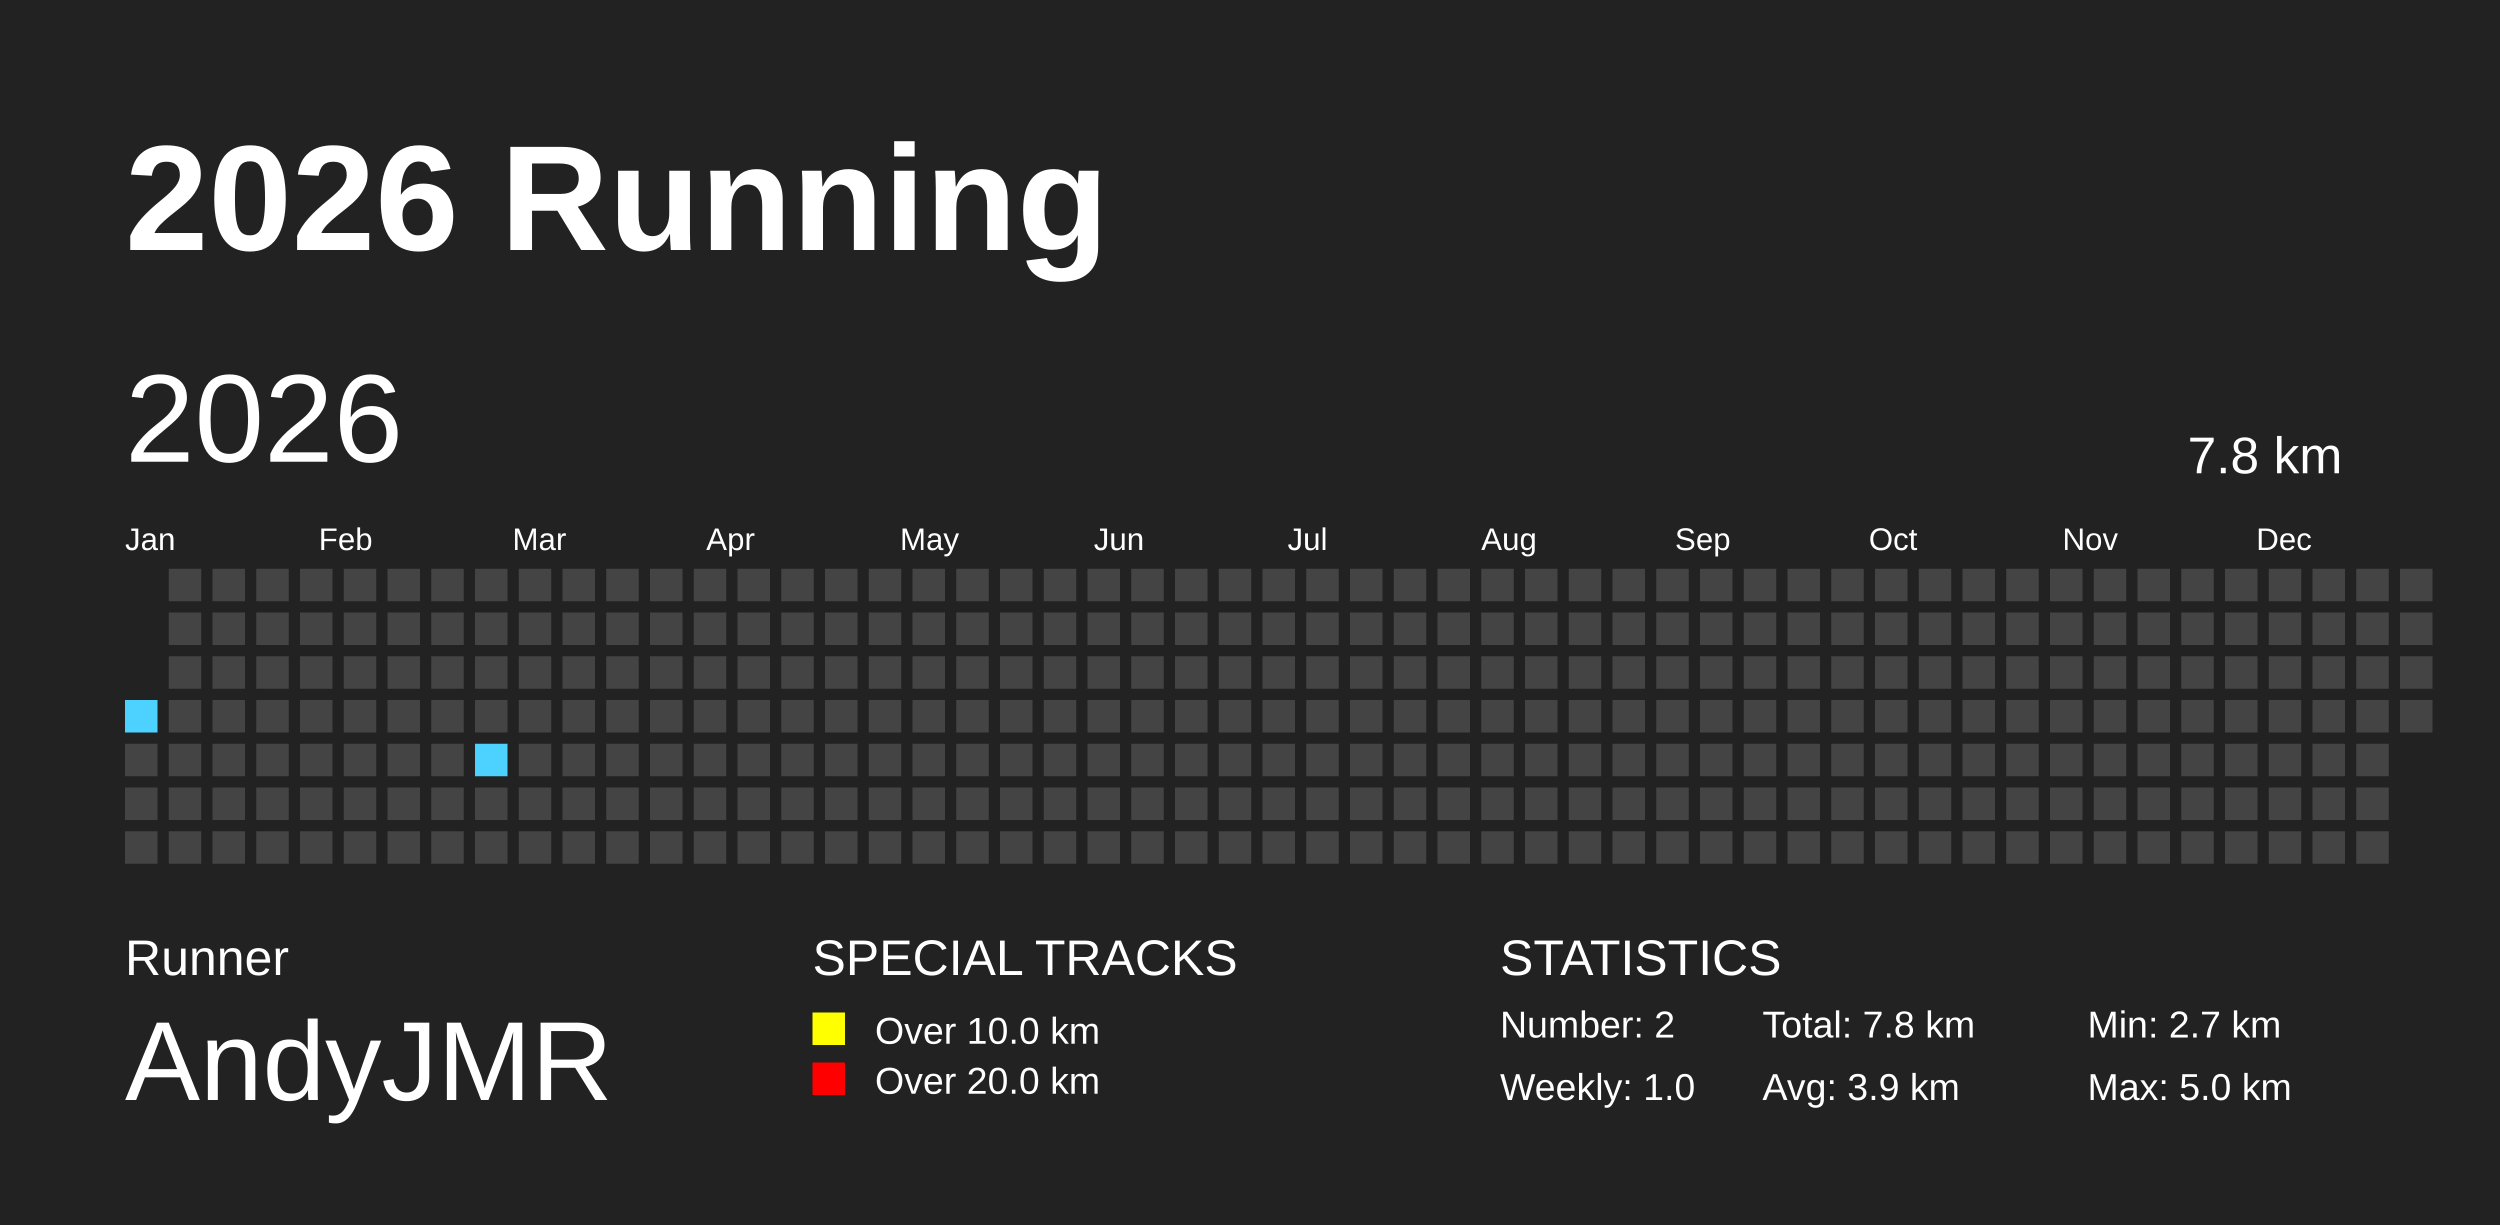
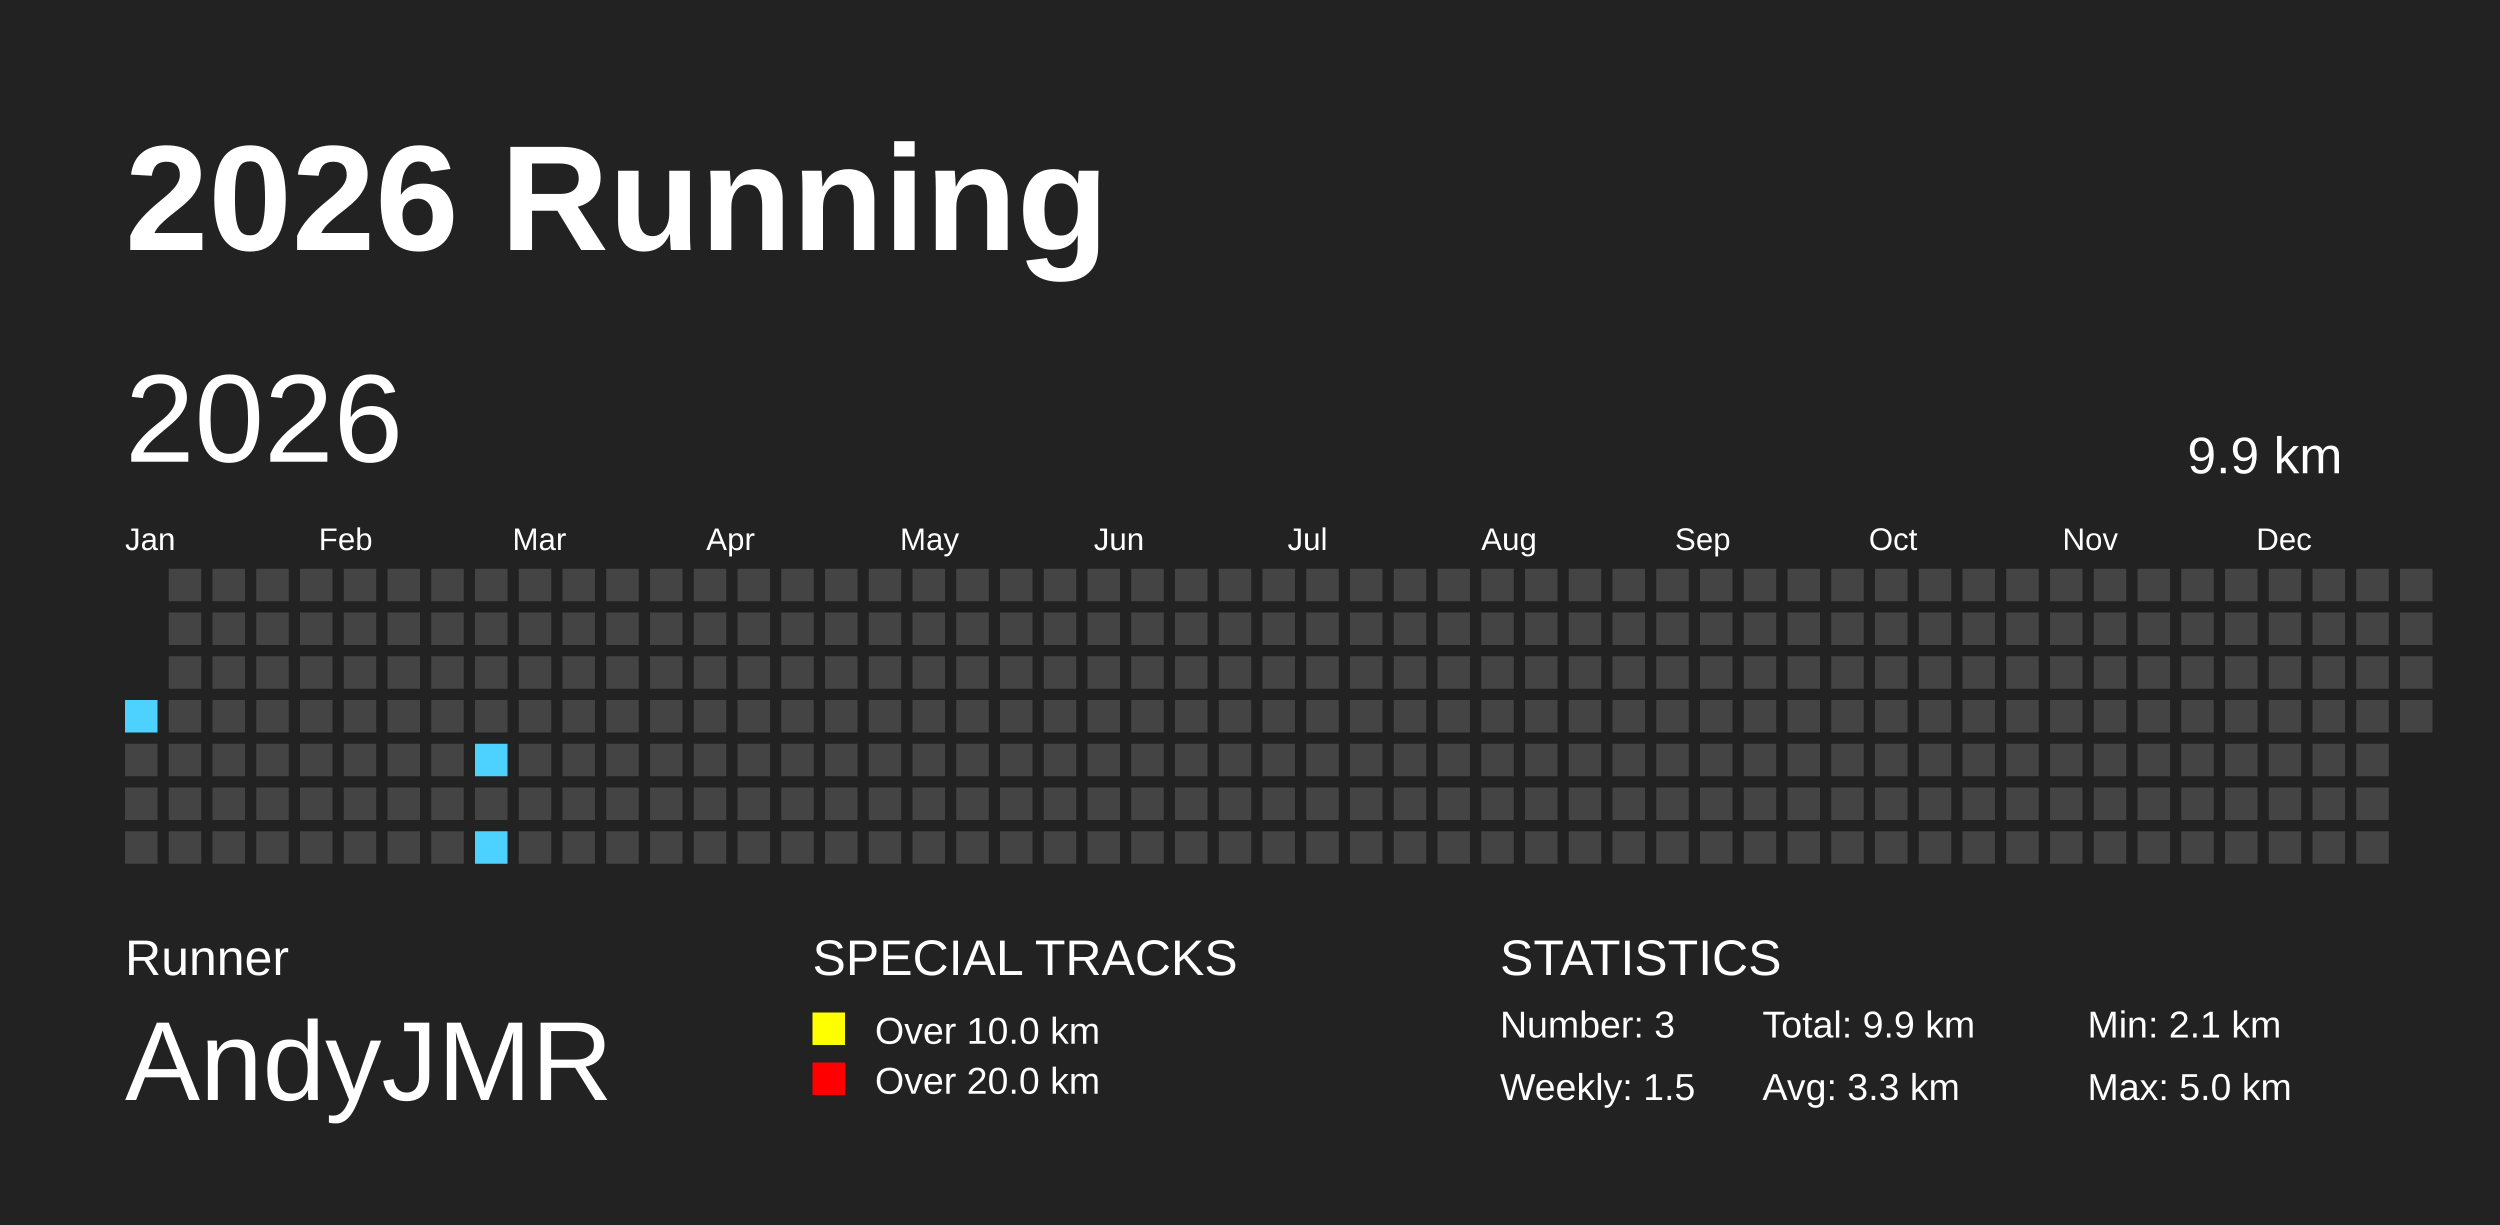
<svg xmlns="http://www.w3.org/2000/svg" baseProfile="full" height="98mm" version="1.1" viewBox="0,0,200,98" width="200mm">
  <defs />
  <rect fill="#222222" height="98" width="200" x="0" y="0" />
  <text fill="#FFFFFF" style="font-size:12px; font-family:Arial; font-weight:bold;" x="10" y="20">2026 Running</text>
  <text fill="#FFFFFF" style="font-size:4px; font-family:Arial" x="10" y="78">Runner</text>
  <text fill="#FFFFFF" style="font-size:9px; font-family:Arial" x="10" y="88">AndyJMR</text>
  <text fill="#FFFFFF" style="font-size:4px; font-family:Arial" x="65" y="78">SPECIAL TRACKS</text>
  <rect fill="yellow" height="2.6" width="2.6" x="65" y="81" />
  <text fill="#FFFFFF" style="font-size:3px; font-family:Arial" x="70" y="83.5">Over 10.0 km</text>
  <rect fill="red" height="2.6" width="2.6" x="65" y="85" />
  <text fill="#FFFFFF" style="font-size:3px; font-family:Arial" x="70" y="87.5">Over 20.0 km</text>
  <text fill="#FFFFFF" style="font-size:4px; font-family:Arial" x="120" y="78">STATISTICS</text>
-   <text fill="#FFFFFF" style="font-size:3px; font-family:Arial" x="120" y="83">Number: 2</text>
-   <text fill="#FFFFFF" style="font-size:3px; font-family:Arial" x="120" y="88">Weekly: 1.0</text>
-   <text fill="#FFFFFF" style="font-size:3px; font-family:Arial" x="141" y="83">Total: 7.8 km</text>
-   <text fill="#FFFFFF" style="font-size:3px; font-family:Arial" x="141" y="88">Avg: 3.9 km</text>
-   <text fill="#FFFFFF" style="font-size:3px; font-family:Arial" x="167" y="83">Min: 2.7 km</text>
+   <text fill="#FFFFFF" style="font-size:3px; font-family:Arial" x="120" y="83">Number: 3</text>
+   <text fill="#FFFFFF" style="font-size:3px; font-family:Arial" x="120" y="88">Weekly: 1.5</text>
+   <text fill="#FFFFFF" style="font-size:3px; font-family:Arial" x="141" y="83">Total: 9.9 km</text>
+   <text fill="#FFFFFF" style="font-size:3px; font-family:Arial" x="141" y="88">Avg: 3.3 km</text>
+   <text fill="#FFFFFF" style="font-size:3px; font-family:Arial" x="167" y="83">Min: 2.1 km</text>
  <text fill="#FFFFFF" style="font-size:3px; font-family:Arial" x="167" y="88">Max: 5.0 km</text>
  <text dominant-baseline="hanging" fill="#FFFFFF" style="font-size:10.0px; font-family:Arial;" x="10" y="30">2026</text>
-   <text dominant-baseline="hanging" fill="#FFFFFF" style="font-size:4.125px; font-family:Arial;" x="175" y="35">7.8 km</text>
+   <text dominant-baseline="hanging" fill="#FFFFFF" style="font-size:4.125px; font-family:Arial;" x="175" y="35">9.9 km</text>
  <text fill="#FFFFFF" style="font-size:2.5px; font-family:Arial" x="10.0" y="44">Jan</text>
  <text fill="#FFFFFF" style="font-size:2.5px; font-family:Arial" x="25.5" y="44">Feb</text>
  <text fill="#FFFFFF" style="font-size:2.5px; font-family:Arial" x="41.0" y="44">Mar</text>
  <text fill="#FFFFFF" style="font-size:2.5px; font-family:Arial" x="56.5" y="44">Apr</text>
  <text fill="#FFFFFF" style="font-size:2.5px; font-family:Arial" x="72.0" y="44">May</text>
  <text fill="#FFFFFF" style="font-size:2.5px; font-family:Arial" x="87.5" y="44">Jun</text>
  <text fill="#FFFFFF" style="font-size:2.5px; font-family:Arial" x="103.0" y="44">Jul</text>
  <text fill="#FFFFFF" style="font-size:2.5px; font-family:Arial" x="118.5" y="44">Aug</text>
  <text fill="#FFFFFF" style="font-size:2.5px; font-family:Arial" x="134.0" y="44">Sep</text>
  <text fill="#FFFFFF" style="font-size:2.5px; font-family:Arial" x="149.5" y="44">Oct</text>
  <text fill="#FFFFFF" style="font-size:2.5px; font-family:Arial" x="165.0" y="44">Nov</text>
  <text fill="#FFFFFF" style="font-size:2.5px; font-family:Arial" x="180.5" y="44">Dec</text>
  <rect fill="#4DD2FF" height="2.6" width="2.6" x="10.0" y="56.0" />
  <rect fill="#444444" height="2.6" width="2.6" x="10.0" y="59.5" />
  <rect fill="#444444" height="2.6" width="2.6" x="10.0" y="63.0" />
  <rect fill="#444444" height="2.6" width="2.6" x="10.0" y="66.5" />
  <rect fill="#444444" height="2.6" width="2.6" x="13.5" y="45.5" />
  <rect fill="#444444" height="2.6" width="2.6" x="13.5" y="49.0" />
  <rect fill="#444444" height="2.6" width="2.6" x="13.5" y="52.5" />
  <rect fill="#444444" height="2.6" width="2.6" x="13.5" y="56.0" />
  <rect fill="#444444" height="2.6" width="2.6" x="13.5" y="59.5" />
  <rect fill="#444444" height="2.6" width="2.6" x="13.5" y="63.0" />
  <rect fill="#444444" height="2.6" width="2.6" x="13.5" y="66.5" />
  <rect fill="#444444" height="2.6" width="2.6" x="17.0" y="45.5" />
  <rect fill="#444444" height="2.6" width="2.6" x="17.0" y="49.0" />
  <rect fill="#444444" height="2.6" width="2.6" x="17.0" y="52.5" />
  <rect fill="#444444" height="2.6" width="2.6" x="17.0" y="56.0" />
  <rect fill="#444444" height="2.6" width="2.6" x="17.0" y="59.5" />
  <rect fill="#444444" height="2.6" width="2.6" x="17.0" y="63.0" />
  <rect fill="#444444" height="2.6" width="2.6" x="17.0" y="66.5" />
  <rect fill="#444444" height="2.6" width="2.6" x="20.5" y="45.5" />
  <rect fill="#444444" height="2.6" width="2.6" x="20.5" y="49.0" />
  <rect fill="#444444" height="2.6" width="2.6" x="20.5" y="52.5" />
  <rect fill="#444444" height="2.6" width="2.6" x="20.5" y="56.0" />
  <rect fill="#444444" height="2.6" width="2.6" x="20.5" y="59.5" />
  <rect fill="#444444" height="2.6" width="2.6" x="20.5" y="63.0" />
  <rect fill="#444444" height="2.6" width="2.6" x="20.5" y="66.5" />
  <rect fill="#444444" height="2.6" width="2.6" x="24.0" y="45.5" />
  <rect fill="#444444" height="2.6" width="2.6" x="24.0" y="49.0" />
  <rect fill="#444444" height="2.6" width="2.6" x="24.0" y="52.5" />
  <rect fill="#444444" height="2.6" width="2.6" x="24.0" y="56.0" />
  <rect fill="#444444" height="2.6" width="2.6" x="24.0" y="59.5" />
  <rect fill="#444444" height="2.6" width="2.6" x="24.0" y="63.0" />
  <rect fill="#444444" height="2.6" width="2.6" x="24.0" y="66.5" />
  <rect fill="#444444" height="2.6" width="2.6" x="27.5" y="45.5" />
  <rect fill="#444444" height="2.6" width="2.6" x="27.5" y="49.0" />
  <rect fill="#444444" height="2.6" width="2.6" x="27.5" y="52.5" />
  <rect fill="#444444" height="2.6" width="2.6" x="27.5" y="56.0" />
  <rect fill="#444444" height="2.6" width="2.6" x="27.5" y="59.5" />
  <rect fill="#444444" height="2.6" width="2.6" x="27.5" y="63.0" />
  <rect fill="#444444" height="2.6" width="2.6" x="27.5" y="66.5" />
  <rect fill="#444444" height="2.6" width="2.6" x="31.0" y="45.5" />
  <rect fill="#444444" height="2.6" width="2.6" x="31.0" y="49.0" />
  <rect fill="#444444" height="2.6" width="2.6" x="31.0" y="52.5" />
  <rect fill="#444444" height="2.6" width="2.6" x="31.0" y="56.0" />
  <rect fill="#444444" height="2.6" width="2.6" x="31.0" y="59.5" />
  <rect fill="#444444" height="2.6" width="2.6" x="31.0" y="63.0" />
  <rect fill="#444444" height="2.6" width="2.6" x="31.0" y="66.5" />
  <rect fill="#444444" height="2.6" width="2.6" x="34.5" y="45.5" />
  <rect fill="#444444" height="2.6" width="2.6" x="34.5" y="49.0" />
  <rect fill="#444444" height="2.6" width="2.6" x="34.5" y="52.5" />
  <rect fill="#444444" height="2.6" width="2.6" x="34.5" y="56.0" />
  <rect fill="#444444" height="2.6" width="2.6" x="34.5" y="59.5" />
  <rect fill="#444444" height="2.6" width="2.6" x="34.5" y="63.0" />
  <rect fill="#444444" height="2.6" width="2.6" x="34.5" y="66.5" />
  <rect fill="#444444" height="2.6" width="2.6" x="38.0" y="45.5" />
  <rect fill="#444444" height="2.6" width="2.6" x="38.0" y="49.0" />
  <rect fill="#444444" height="2.6" width="2.6" x="38.0" y="52.5" />
  <rect fill="#444444" height="2.6" width="2.6" x="38.0" y="56.0" />
  <rect fill="#4DD2FF" height="2.6" width="2.6" x="38.0" y="59.5" />
  <rect fill="#444444" height="2.6" width="2.6" x="38.0" y="63.0" />
-   <rect fill="#444444" height="2.6" width="2.6" x="38.0" y="66.5" />
+   <rect fill="#4DD2FF" height="2.6" width="2.6" x="38.0" y="66.5" />
  <rect fill="#444444" height="2.6" width="2.6" x="41.5" y="45.5" />
  <rect fill="#444444" height="2.6" width="2.6" x="41.5" y="49.0" />
  <rect fill="#444444" height="2.6" width="2.6" x="41.5" y="52.5" />
  <rect fill="#444444" height="2.6" width="2.6" x="41.5" y="56.0" />
  <rect fill="#444444" height="2.6" width="2.6" x="41.5" y="59.5" />
  <rect fill="#444444" height="2.6" width="2.6" x="41.5" y="63.0" />
  <rect fill="#444444" height="2.6" width="2.6" x="41.5" y="66.5" />
  <rect fill="#444444" height="2.6" width="2.6" x="45.0" y="45.5" />
  <rect fill="#444444" height="2.6" width="2.6" x="45.0" y="49.0" />
  <rect fill="#444444" height="2.6" width="2.6" x="45.0" y="52.5" />
  <rect fill="#444444" height="2.6" width="2.6" x="45.0" y="56.0" />
  <rect fill="#444444" height="2.6" width="2.6" x="45.0" y="59.5" />
  <rect fill="#444444" height="2.6" width="2.6" x="45.0" y="63.0" />
  <rect fill="#444444" height="2.6" width="2.6" x="45.0" y="66.5" />
  <rect fill="#444444" height="2.6" width="2.6" x="48.5" y="45.5" />
  <rect fill="#444444" height="2.6" width="2.6" x="48.5" y="49.0" />
  <rect fill="#444444" height="2.6" width="2.6" x="48.5" y="52.5" />
  <rect fill="#444444" height="2.6" width="2.6" x="48.5" y="56.0" />
  <rect fill="#444444" height="2.6" width="2.6" x="48.5" y="59.5" />
  <rect fill="#444444" height="2.6" width="2.6" x="48.5" y="63.0" />
  <rect fill="#444444" height="2.6" width="2.6" x="48.5" y="66.5" />
  <rect fill="#444444" height="2.6" width="2.6" x="52.0" y="45.5" />
  <rect fill="#444444" height="2.6" width="2.6" x="52.0" y="49.0" />
  <rect fill="#444444" height="2.6" width="2.6" x="52.0" y="52.5" />
  <rect fill="#444444" height="2.6" width="2.6" x="52.0" y="56.0" />
  <rect fill="#444444" height="2.6" width="2.6" x="52.0" y="59.5" />
  <rect fill="#444444" height="2.6" width="2.6" x="52.0" y="63.0" />
  <rect fill="#444444" height="2.6" width="2.6" x="52.0" y="66.5" />
  <rect fill="#444444" height="2.6" width="2.6" x="55.5" y="45.5" />
  <rect fill="#444444" height="2.6" width="2.6" x="55.5" y="49.0" />
  <rect fill="#444444" height="2.6" width="2.6" x="55.5" y="52.5" />
  <rect fill="#444444" height="2.6" width="2.6" x="55.5" y="56.0" />
  <rect fill="#444444" height="2.6" width="2.6" x="55.5" y="59.5" />
  <rect fill="#444444" height="2.6" width="2.6" x="55.5" y="63.0" />
  <rect fill="#444444" height="2.6" width="2.6" x="55.5" y="66.5" />
  <rect fill="#444444" height="2.6" width="2.6" x="59.0" y="45.5" />
  <rect fill="#444444" height="2.6" width="2.6" x="59.0" y="49.0" />
  <rect fill="#444444" height="2.6" width="2.6" x="59.0" y="52.5" />
  <rect fill="#444444" height="2.6" width="2.6" x="59.0" y="56.0" />
  <rect fill="#444444" height="2.6" width="2.6" x="59.0" y="59.5" />
  <rect fill="#444444" height="2.6" width="2.6" x="59.0" y="63.0" />
  <rect fill="#444444" height="2.6" width="2.6" x="59.0" y="66.5" />
  <rect fill="#444444" height="2.6" width="2.6" x="62.5" y="45.5" />
  <rect fill="#444444" height="2.6" width="2.6" x="62.5" y="49.0" />
  <rect fill="#444444" height="2.6" width="2.6" x="62.5" y="52.5" />
  <rect fill="#444444" height="2.6" width="2.6" x="62.5" y="56.0" />
  <rect fill="#444444" height="2.6" width="2.6" x="62.5" y="59.5" />
  <rect fill="#444444" height="2.6" width="2.6" x="62.5" y="63.0" />
  <rect fill="#444444" height="2.6" width="2.6" x="62.5" y="66.5" />
  <rect fill="#444444" height="2.6" width="2.6" x="66.0" y="45.5" />
  <rect fill="#444444" height="2.6" width="2.6" x="66.0" y="49.0" />
  <rect fill="#444444" height="2.6" width="2.6" x="66.0" y="52.5" />
  <rect fill="#444444" height="2.6" width="2.6" x="66.0" y="56.0" />
  <rect fill="#444444" height="2.6" width="2.6" x="66.0" y="59.5" />
  <rect fill="#444444" height="2.6" width="2.6" x="66.0" y="63.0" />
  <rect fill="#444444" height="2.6" width="2.6" x="66.0" y="66.5" />
  <rect fill="#444444" height="2.6" width="2.6" x="69.5" y="45.5" />
  <rect fill="#444444" height="2.6" width="2.6" x="69.5" y="49.0" />
  <rect fill="#444444" height="2.6" width="2.6" x="69.5" y="52.5" />
  <rect fill="#444444" height="2.6" width="2.6" x="69.5" y="56.0" />
  <rect fill="#444444" height="2.6" width="2.6" x="69.5" y="59.5" />
  <rect fill="#444444" height="2.6" width="2.6" x="69.5" y="63.0" />
  <rect fill="#444444" height="2.6" width="2.6" x="69.5" y="66.5" />
  <rect fill="#444444" height="2.6" width="2.6" x="73.0" y="45.5" />
  <rect fill="#444444" height="2.6" width="2.6" x="73.0" y="49.0" />
  <rect fill="#444444" height="2.6" width="2.6" x="73.0" y="52.5" />
  <rect fill="#444444" height="2.6" width="2.6" x="73.0" y="56.0" />
  <rect fill="#444444" height="2.6" width="2.6" x="73.0" y="59.5" />
  <rect fill="#444444" height="2.6" width="2.6" x="73.0" y="63.0" />
  <rect fill="#444444" height="2.6" width="2.6" x="73.0" y="66.5" />
  <rect fill="#444444" height="2.6" width="2.6" x="76.5" y="45.5" />
  <rect fill="#444444" height="2.6" width="2.6" x="76.5" y="49.0" />
  <rect fill="#444444" height="2.6" width="2.6" x="76.5" y="52.5" />
  <rect fill="#444444" height="2.6" width="2.6" x="76.5" y="56.0" />
  <rect fill="#444444" height="2.6" width="2.6" x="76.5" y="59.5" />
  <rect fill="#444444" height="2.6" width="2.6" x="76.5" y="63.0" />
  <rect fill="#444444" height="2.6" width="2.6" x="76.5" y="66.5" />
  <rect fill="#444444" height="2.6" width="2.6" x="80.0" y="45.5" />
  <rect fill="#444444" height="2.6" width="2.6" x="80.0" y="49.0" />
  <rect fill="#444444" height="2.6" width="2.6" x="80.0" y="52.5" />
  <rect fill="#444444" height="2.6" width="2.6" x="80.0" y="56.0" />
  <rect fill="#444444" height="2.6" width="2.6" x="80.0" y="59.5" />
  <rect fill="#444444" height="2.6" width="2.6" x="80.0" y="63.0" />
  <rect fill="#444444" height="2.6" width="2.6" x="80.0" y="66.5" />
  <rect fill="#444444" height="2.6" width="2.6" x="83.5" y="45.5" />
  <rect fill="#444444" height="2.6" width="2.6" x="83.5" y="49.0" />
  <rect fill="#444444" height="2.6" width="2.6" x="83.5" y="52.5" />
  <rect fill="#444444" height="2.6" width="2.6" x="83.5" y="56.0" />
  <rect fill="#444444" height="2.6" width="2.6" x="83.5" y="59.5" />
  <rect fill="#444444" height="2.6" width="2.6" x="83.5" y="63.0" />
  <rect fill="#444444" height="2.6" width="2.6" x="83.5" y="66.5" />
  <rect fill="#444444" height="2.6" width="2.6" x="87.0" y="45.5" />
  <rect fill="#444444" height="2.6" width="2.6" x="87.0" y="49.0" />
  <rect fill="#444444" height="2.6" width="2.6" x="87.0" y="52.5" />
  <rect fill="#444444" height="2.6" width="2.6" x="87.0" y="56.0" />
  <rect fill="#444444" height="2.6" width="2.6" x="87.0" y="59.5" />
  <rect fill="#444444" height="2.6" width="2.6" x="87.0" y="63.0" />
  <rect fill="#444444" height="2.6" width="2.6" x="87.0" y="66.5" />
  <rect fill="#444444" height="2.6" width="2.6" x="90.5" y="45.5" />
  <rect fill="#444444" height="2.6" width="2.6" x="90.5" y="49.0" />
  <rect fill="#444444" height="2.6" width="2.6" x="90.5" y="52.5" />
  <rect fill="#444444" height="2.6" width="2.6" x="90.5" y="56.0" />
  <rect fill="#444444" height="2.6" width="2.6" x="90.5" y="59.5" />
  <rect fill="#444444" height="2.6" width="2.6" x="90.5" y="63.0" />
  <rect fill="#444444" height="2.6" width="2.6" x="90.5" y="66.5" />
  <rect fill="#444444" height="2.6" width="2.6" x="94.0" y="45.5" />
  <rect fill="#444444" height="2.6" width="2.6" x="94.0" y="49.0" />
  <rect fill="#444444" height="2.6" width="2.6" x="94.0" y="52.5" />
  <rect fill="#444444" height="2.6" width="2.6" x="94.0" y="56.0" />
  <rect fill="#444444" height="2.6" width="2.6" x="94.0" y="59.5" />
  <rect fill="#444444" height="2.6" width="2.6" x="94.0" y="63.0" />
  <rect fill="#444444" height="2.6" width="2.6" x="94.0" y="66.5" />
  <rect fill="#444444" height="2.6" width="2.6" x="97.5" y="45.5" />
  <rect fill="#444444" height="2.6" width="2.6" x="97.5" y="49.0" />
  <rect fill="#444444" height="2.6" width="2.6" x="97.5" y="52.5" />
  <rect fill="#444444" height="2.6" width="2.6" x="97.5" y="56.0" />
  <rect fill="#444444" height="2.6" width="2.6" x="97.5" y="59.5" />
  <rect fill="#444444" height="2.6" width="2.6" x="97.5" y="63.0" />
  <rect fill="#444444" height="2.6" width="2.6" x="97.5" y="66.5" />
  <rect fill="#444444" height="2.6" width="2.6" x="101.0" y="45.5" />
  <rect fill="#444444" height="2.6" width="2.6" x="101.0" y="49.0" />
  <rect fill="#444444" height="2.6" width="2.6" x="101.0" y="52.5" />
  <rect fill="#444444" height="2.6" width="2.6" x="101.0" y="56.0" />
  <rect fill="#444444" height="2.6" width="2.6" x="101.0" y="59.5" />
  <rect fill="#444444" height="2.6" width="2.6" x="101.0" y="63.0" />
  <rect fill="#444444" height="2.6" width="2.6" x="101.0" y="66.5" />
  <rect fill="#444444" height="2.6" width="2.6" x="104.5" y="45.5" />
  <rect fill="#444444" height="2.6" width="2.6" x="104.5" y="49.0" />
  <rect fill="#444444" height="2.6" width="2.6" x="104.5" y="52.5" />
  <rect fill="#444444" height="2.6" width="2.6" x="104.5" y="56.0" />
  <rect fill="#444444" height="2.6" width="2.6" x="104.5" y="59.5" />
  <rect fill="#444444" height="2.6" width="2.6" x="104.5" y="63.0" />
  <rect fill="#444444" height="2.6" width="2.6" x="104.5" y="66.5" />
  <rect fill="#444444" height="2.6" width="2.6" x="108.0" y="45.5" />
  <rect fill="#444444" height="2.6" width="2.6" x="108.0" y="49.0" />
  <rect fill="#444444" height="2.6" width="2.6" x="108.0" y="52.5" />
  <rect fill="#444444" height="2.6" width="2.6" x="108.0" y="56.0" />
  <rect fill="#444444" height="2.6" width="2.6" x="108.0" y="59.5" />
  <rect fill="#444444" height="2.6" width="2.6" x="108.0" y="63.0" />
  <rect fill="#444444" height="2.6" width="2.6" x="108.0" y="66.5" />
  <rect fill="#444444" height="2.6" width="2.6" x="111.5" y="45.5" />
  <rect fill="#444444" height="2.6" width="2.6" x="111.5" y="49.0" />
  <rect fill="#444444" height="2.6" width="2.6" x="111.5" y="52.5" />
  <rect fill="#444444" height="2.6" width="2.6" x="111.5" y="56.0" />
  <rect fill="#444444" height="2.6" width="2.6" x="111.5" y="59.5" />
  <rect fill="#444444" height="2.6" width="2.6" x="111.5" y="63.0" />
  <rect fill="#444444" height="2.6" width="2.6" x="111.5" y="66.5" />
  <rect fill="#444444" height="2.6" width="2.6" x="115.0" y="45.5" />
  <rect fill="#444444" height="2.6" width="2.6" x="115.0" y="49.0" />
  <rect fill="#444444" height="2.6" width="2.6" x="115.0" y="52.5" />
  <rect fill="#444444" height="2.6" width="2.6" x="115.0" y="56.0" />
  <rect fill="#444444" height="2.6" width="2.6" x="115.0" y="59.5" />
  <rect fill="#444444" height="2.6" width="2.6" x="115.0" y="63.0" />
  <rect fill="#444444" height="2.6" width="2.6" x="115.0" y="66.5" />
  <rect fill="#444444" height="2.6" width="2.6" x="118.5" y="45.5" />
  <rect fill="#444444" height="2.6" width="2.6" x="118.5" y="49.0" />
  <rect fill="#444444" height="2.6" width="2.6" x="118.5" y="52.5" />
  <rect fill="#444444" height="2.6" width="2.6" x="118.5" y="56.0" />
  <rect fill="#444444" height="2.6" width="2.6" x="118.5" y="59.5" />
  <rect fill="#444444" height="2.6" width="2.6" x="118.5" y="63.0" />
  <rect fill="#444444" height="2.6" width="2.6" x="118.5" y="66.5" />
  <rect fill="#444444" height="2.6" width="2.6" x="122.0" y="45.5" />
  <rect fill="#444444" height="2.6" width="2.6" x="122.0" y="49.0" />
  <rect fill="#444444" height="2.6" width="2.6" x="122.0" y="52.5" />
  <rect fill="#444444" height="2.6" width="2.6" x="122.0" y="56.0" />
  <rect fill="#444444" height="2.6" width="2.6" x="122.0" y="59.5" />
  <rect fill="#444444" height="2.6" width="2.6" x="122.0" y="63.0" />
  <rect fill="#444444" height="2.6" width="2.6" x="122.0" y="66.5" />
  <rect fill="#444444" height="2.6" width="2.6" x="125.5" y="45.5" />
  <rect fill="#444444" height="2.6" width="2.6" x="125.5" y="49.0" />
  <rect fill="#444444" height="2.6" width="2.6" x="125.5" y="52.5" />
  <rect fill="#444444" height="2.6" width="2.6" x="125.5" y="56.0" />
  <rect fill="#444444" height="2.6" width="2.6" x="125.5" y="59.5" />
  <rect fill="#444444" height="2.6" width="2.6" x="125.5" y="63.0" />
  <rect fill="#444444" height="2.6" width="2.6" x="125.5" y="66.5" />
  <rect fill="#444444" height="2.6" width="2.6" x="129.0" y="45.5" />
  <rect fill="#444444" height="2.6" width="2.6" x="129.0" y="49.0" />
  <rect fill="#444444" height="2.6" width="2.6" x="129.0" y="52.5" />
  <rect fill="#444444" height="2.6" width="2.6" x="129.0" y="56.0" />
  <rect fill="#444444" height="2.6" width="2.6" x="129.0" y="59.5" />
  <rect fill="#444444" height="2.6" width="2.6" x="129.0" y="63.0" />
  <rect fill="#444444" height="2.6" width="2.6" x="129.0" y="66.5" />
  <rect fill="#444444" height="2.6" width="2.6" x="132.5" y="45.5" />
  <rect fill="#444444" height="2.6" width="2.6" x="132.5" y="49.0" />
  <rect fill="#444444" height="2.6" width="2.6" x="132.5" y="52.5" />
  <rect fill="#444444" height="2.6" width="2.6" x="132.5" y="56.0" />
  <rect fill="#444444" height="2.6" width="2.6" x="132.5" y="59.5" />
  <rect fill="#444444" height="2.6" width="2.6" x="132.5" y="63.0" />
  <rect fill="#444444" height="2.6" width="2.6" x="132.5" y="66.5" />
  <rect fill="#444444" height="2.6" width="2.6" x="136.0" y="45.5" />
  <rect fill="#444444" height="2.6" width="2.6" x="136.0" y="49.0" />
  <rect fill="#444444" height="2.6" width="2.6" x="136.0" y="52.5" />
  <rect fill="#444444" height="2.6" width="2.6" x="136.0" y="56.0" />
  <rect fill="#444444" height="2.6" width="2.6" x="136.0" y="59.5" />
  <rect fill="#444444" height="2.6" width="2.6" x="136.0" y="63.0" />
  <rect fill="#444444" height="2.6" width="2.6" x="136.0" y="66.5" />
  <rect fill="#444444" height="2.6" width="2.6" x="139.5" y="45.5" />
  <rect fill="#444444" height="2.6" width="2.6" x="139.5" y="49.0" />
  <rect fill="#444444" height="2.6" width="2.6" x="139.5" y="52.5" />
  <rect fill="#444444" height="2.6" width="2.6" x="139.5" y="56.0" />
  <rect fill="#444444" height="2.6" width="2.6" x="139.5" y="59.5" />
  <rect fill="#444444" height="2.6" width="2.6" x="139.5" y="63.0" />
  <rect fill="#444444" height="2.6" width="2.6" x="139.5" y="66.5" />
  <rect fill="#444444" height="2.6" width="2.6" x="143.0" y="45.5" />
  <rect fill="#444444" height="2.6" width="2.6" x="143.0" y="49.0" />
  <rect fill="#444444" height="2.6" width="2.6" x="143.0" y="52.5" />
  <rect fill="#444444" height="2.6" width="2.6" x="143.0" y="56.0" />
  <rect fill="#444444" height="2.6" width="2.6" x="143.0" y="59.5" />
  <rect fill="#444444" height="2.6" width="2.6" x="143.0" y="63.0" />
  <rect fill="#444444" height="2.6" width="2.6" x="143.0" y="66.5" />
  <rect fill="#444444" height="2.6" width="2.6" x="146.5" y="45.5" />
  <rect fill="#444444" height="2.6" width="2.6" x="146.5" y="49.0" />
  <rect fill="#444444" height="2.6" width="2.6" x="146.5" y="52.5" />
  <rect fill="#444444" height="2.6" width="2.6" x="146.5" y="56.0" />
  <rect fill="#444444" height="2.6" width="2.6" x="146.5" y="59.5" />
  <rect fill="#444444" height="2.6" width="2.6" x="146.5" y="63.0" />
  <rect fill="#444444" height="2.6" width="2.6" x="146.5" y="66.5" />
  <rect fill="#444444" height="2.6" width="2.6" x="150.0" y="45.5" />
  <rect fill="#444444" height="2.6" width="2.6" x="150.0" y="49.0" />
  <rect fill="#444444" height="2.6" width="2.6" x="150.0" y="52.5" />
  <rect fill="#444444" height="2.6" width="2.6" x="150.0" y="56.0" />
  <rect fill="#444444" height="2.6" width="2.6" x="150.0" y="59.5" />
  <rect fill="#444444" height="2.6" width="2.6" x="150.0" y="63.0" />
  <rect fill="#444444" height="2.6" width="2.6" x="150.0" y="66.5" />
  <rect fill="#444444" height="2.6" width="2.6" x="153.5" y="45.5" />
  <rect fill="#444444" height="2.6" width="2.6" x="153.5" y="49.0" />
  <rect fill="#444444" height="2.6" width="2.6" x="153.5" y="52.5" />
  <rect fill="#444444" height="2.6" width="2.6" x="153.5" y="56.0" />
  <rect fill="#444444" height="2.6" width="2.6" x="153.5" y="59.5" />
  <rect fill="#444444" height="2.6" width="2.6" x="153.5" y="63.0" />
  <rect fill="#444444" height="2.6" width="2.6" x="153.5" y="66.5" />
  <rect fill="#444444" height="2.6" width="2.6" x="157.0" y="45.5" />
  <rect fill="#444444" height="2.6" width="2.6" x="157.0" y="49.0" />
  <rect fill="#444444" height="2.6" width="2.6" x="157.0" y="52.5" />
  <rect fill="#444444" height="2.6" width="2.6" x="157.0" y="56.0" />
  <rect fill="#444444" height="2.6" width="2.6" x="157.0" y="59.5" />
  <rect fill="#444444" height="2.6" width="2.6" x="157.0" y="63.0" />
  <rect fill="#444444" height="2.6" width="2.6" x="157.0" y="66.5" />
  <rect fill="#444444" height="2.6" width="2.6" x="160.5" y="45.5" />
  <rect fill="#444444" height="2.6" width="2.6" x="160.5" y="49.0" />
  <rect fill="#444444" height="2.6" width="2.6" x="160.5" y="52.5" />
  <rect fill="#444444" height="2.6" width="2.6" x="160.5" y="56.0" />
  <rect fill="#444444" height="2.6" width="2.6" x="160.5" y="59.5" />
  <rect fill="#444444" height="2.6" width="2.6" x="160.5" y="63.0" />
  <rect fill="#444444" height="2.6" width="2.6" x="160.5" y="66.5" />
  <rect fill="#444444" height="2.6" width="2.6" x="164.0" y="45.5" />
  <rect fill="#444444" height="2.6" width="2.6" x="164.0" y="49.0" />
  <rect fill="#444444" height="2.6" width="2.6" x="164.0" y="52.5" />
  <rect fill="#444444" height="2.6" width="2.6" x="164.0" y="56.0" />
  <rect fill="#444444" height="2.6" width="2.6" x="164.0" y="59.5" />
  <rect fill="#444444" height="2.6" width="2.6" x="164.0" y="63.0" />
  <rect fill="#444444" height="2.6" width="2.6" x="164.0" y="66.5" />
  <rect fill="#444444" height="2.6" width="2.6" x="167.5" y="45.5" />
  <rect fill="#444444" height="2.6" width="2.6" x="167.5" y="49.0" />
  <rect fill="#444444" height="2.6" width="2.6" x="167.5" y="52.5" />
  <rect fill="#444444" height="2.6" width="2.6" x="167.5" y="56.0" />
  <rect fill="#444444" height="2.6" width="2.6" x="167.5" y="59.5" />
  <rect fill="#444444" height="2.6" width="2.6" x="167.5" y="63.0" />
  <rect fill="#444444" height="2.6" width="2.6" x="167.5" y="66.5" />
  <rect fill="#444444" height="2.6" width="2.6" x="171.0" y="45.5" />
  <rect fill="#444444" height="2.6" width="2.6" x="171.0" y="49.0" />
  <rect fill="#444444" height="2.6" width="2.6" x="171.0" y="52.5" />
  <rect fill="#444444" height="2.6" width="2.6" x="171.0" y="56.0" />
  <rect fill="#444444" height="2.6" width="2.6" x="171.0" y="59.5" />
  <rect fill="#444444" height="2.6" width="2.6" x="171.0" y="63.0" />
  <rect fill="#444444" height="2.6" width="2.6" x="171.0" y="66.5" />
  <rect fill="#444444" height="2.6" width="2.6" x="174.5" y="45.5" />
  <rect fill="#444444" height="2.6" width="2.6" x="174.5" y="49.0" />
  <rect fill="#444444" height="2.6" width="2.6" x="174.5" y="52.5" />
  <rect fill="#444444" height="2.6" width="2.6" x="174.5" y="56.0" />
  <rect fill="#444444" height="2.6" width="2.6" x="174.5" y="59.5" />
  <rect fill="#444444" height="2.6" width="2.6" x="174.5" y="63.0" />
  <rect fill="#444444" height="2.6" width="2.6" x="174.5" y="66.5" />
  <rect fill="#444444" height="2.6" width="2.6" x="178.0" y="45.5" />
  <rect fill="#444444" height="2.6" width="2.6" x="178.0" y="49.0" />
  <rect fill="#444444" height="2.6" width="2.6" x="178.0" y="52.5" />
  <rect fill="#444444" height="2.6" width="2.6" x="178.0" y="56.0" />
  <rect fill="#444444" height="2.6" width="2.6" x="178.0" y="59.5" />
  <rect fill="#444444" height="2.6" width="2.6" x="178.0" y="63.0" />
  <rect fill="#444444" height="2.6" width="2.6" x="178.0" y="66.5" />
  <rect fill="#444444" height="2.6" width="2.6" x="181.5" y="45.5" />
  <rect fill="#444444" height="2.6" width="2.6" x="181.5" y="49.0" />
  <rect fill="#444444" height="2.6" width="2.6" x="181.5" y="52.5" />
  <rect fill="#444444" height="2.6" width="2.6" x="181.5" y="56.0" />
  <rect fill="#444444" height="2.6" width="2.6" x="181.5" y="59.5" />
  <rect fill="#444444" height="2.6" width="2.6" x="181.5" y="63.0" />
  <rect fill="#444444" height="2.6" width="2.6" x="181.5" y="66.5" />
  <rect fill="#444444" height="2.6" width="2.6" x="185.0" y="45.5" />
  <rect fill="#444444" height="2.6" width="2.6" x="185.0" y="49.0" />
  <rect fill="#444444" height="2.6" width="2.6" x="185.0" y="52.5" />
  <rect fill="#444444" height="2.6" width="2.6" x="185.0" y="56.0" />
  <rect fill="#444444" height="2.6" width="2.6" x="185.0" y="59.5" />
  <rect fill="#444444" height="2.6" width="2.6" x="185.0" y="63.0" />
  <rect fill="#444444" height="2.6" width="2.6" x="185.0" y="66.5" />
  <rect fill="#444444" height="2.6" width="2.6" x="188.5" y="45.5" />
  <rect fill="#444444" height="2.6" width="2.6" x="188.5" y="49.0" />
  <rect fill="#444444" height="2.6" width="2.6" x="188.5" y="52.5" />
  <rect fill="#444444" height="2.6" width="2.6" x="188.5" y="56.0" />
  <rect fill="#444444" height="2.6" width="2.6" x="188.5" y="59.5" />
  <rect fill="#444444" height="2.6" width="2.6" x="188.5" y="63.0" />
  <rect fill="#444444" height="2.6" width="2.6" x="188.5" y="66.5" />
  <rect fill="#444444" height="2.6" width="2.6" x="192.0" y="45.5" />
  <rect fill="#444444" height="2.6" width="2.6" x="192.0" y="49.0" />
  <rect fill="#444444" height="2.6" width="2.6" x="192.0" y="52.5" />
  <rect fill="#444444" height="2.6" width="2.6" x="192.0" y="56.0" />
</svg>
